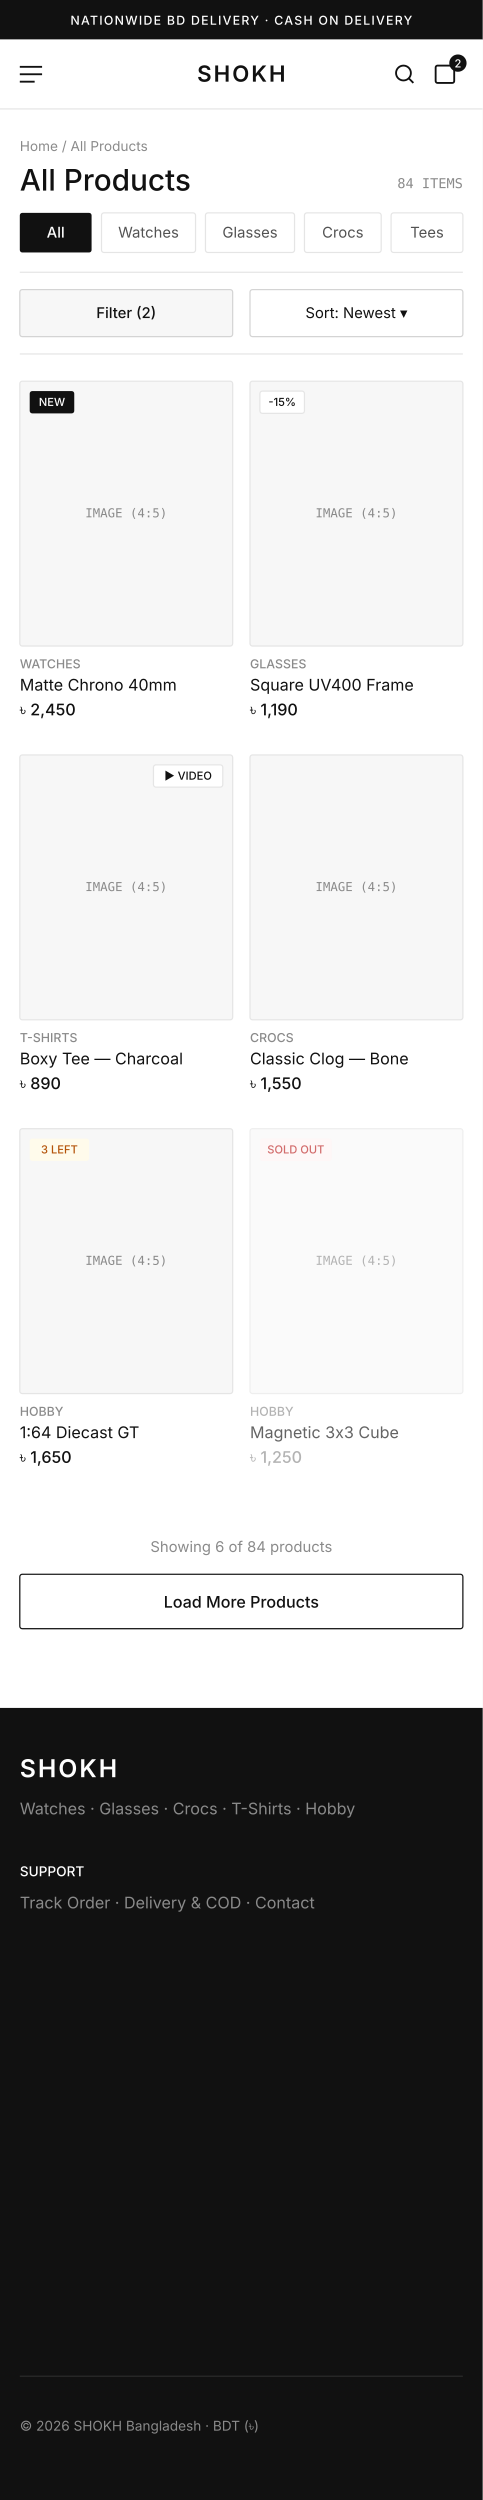
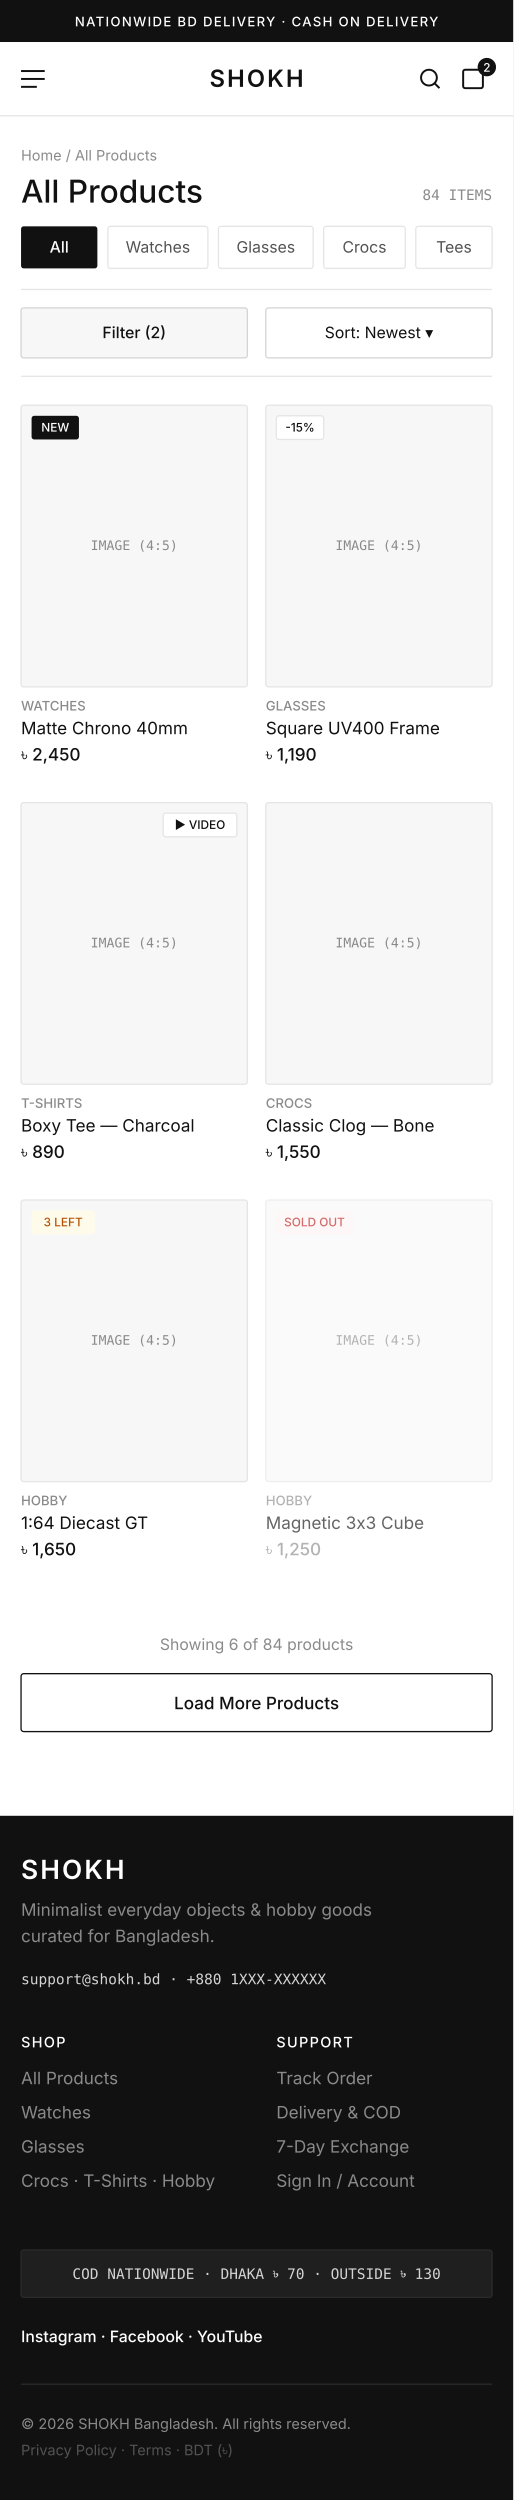
- <svg xmlns="http://www.w3.org/2000/svg" width="390" height="2020" viewBox="0 0 390 2020" fill="none">
-   <rect id="Products-Mobile-BG" width="390" height="2020" fill="#FFFFFF" />
+ <svg xmlns="http://www.w3.org/2000/svg" width="390" height="1900" viewBox="0 0 390 1900" fill="none">
+   <rect id="Products-Mobile-BG" width="390" height="1900" fill="#FFFFFF" />
  <g id="01-Mobile-Announcement">
    <rect width="390" height="32" fill="#111111" />
    <text x="195" y="20" text-anchor="middle" fill="#FFFFFF" font-family="Inter, sans-serif" font-size="10" font-weight="500" letter-spacing="1">NATIONWIDE BD DELIVERY · CASH ON DELIVERY</text>
  </g>
  <g id="02-Mobile-Navbar">
    <rect y="32" width="390" height="56" fill="#FFFFFF" />
    <line x1="0" y1="88" x2="390" y2="88" stroke="#E5E5E5" />
    <line x1="16" y1="54" x2="34" y2="54" stroke="#111111" stroke-width="1.5" />
    <line x1="16" y1="60" x2="34" y2="60" stroke="#111111" stroke-width="1.5" />
    <line x1="16" y1="66" x2="28" y2="66" stroke="#111111" stroke-width="1.5" />
    <text x="195" y="66" text-anchor="middle" fill="#111111" font-family="Inter, sans-serif" font-size="18" font-weight="600" letter-spacing="1.6">SHOKH</text>
    <circle cx="326" cy="59" r="6" stroke="#111111" stroke-width="1.5" />
    <line x1="330" y1="63" x2="334" y2="67" stroke="#111111" stroke-width="1.5" />
    <rect x="352" y="53" width="15" height="14" rx="1.5" stroke="#111111" stroke-width="1.5" />
    <circle cx="370" cy="51" r="7" fill="#111111" />
    <text x="370" y="54.5" text-anchor="middle" fill="#FFFFFF" font-family="Inter, sans-serif" font-size="9" font-weight="500">2</text>
  </g>
  <g id="03-Mobile-Catalog-Header">
    <text x="16" y="122" fill="#8A8A8A" font-family="Inter, sans-serif" font-size="11">Home / All Products</text>
    <text x="16" y="154" fill="#111111" font-family="Inter, sans-serif" font-size="24" font-weight="500">All Products</text>
    <text x="374" y="152" text-anchor="end" fill="#8A8A8A" font-family="JetBrains Mono, monospace" font-size="11">84 ITEMS</text>
    <rect x="16" y="172" width="58" height="32" rx="2" fill="#111111" />
    <text x="45" y="192" text-anchor="middle" fill="#FFFFFF" font-family="Inter, sans-serif" font-size="12" font-weight="500">All</text>
    <rect x="82" y="172" width="76" height="32" rx="2" fill="#FFFFFF" stroke="#E5E5E5" />
    <text x="120" y="192" text-anchor="middle" fill="#525252" font-family="Inter, sans-serif" font-size="12">Watches</text>
    <rect x="166" y="172" width="72" height="32" rx="2" fill="#FFFFFF" stroke="#E5E5E5" />
    <text x="202" y="192" text-anchor="middle" fill="#525252" font-family="Inter, sans-serif" font-size="12">Glasses</text>
    <rect x="246" y="172" width="62" height="32" rx="2" fill="#FFFFFF" stroke="#E5E5E5" />
    <text x="277" y="192" text-anchor="middle" fill="#525252" font-family="Inter, sans-serif" font-size="12">Crocs</text>
    <rect x="316" y="172" width="58" height="32" rx="2" fill="#FFFFFF" stroke="#E5E5E5" />
    <text x="345" y="192" text-anchor="middle" fill="#525252" font-family="Inter, sans-serif" font-size="12">Tees</text>
  </g>
  <g id="04-Mobile-Filter-Bar">
    <line x1="16" y1="220" x2="374" y2="220" stroke="#E5E5E5" />
    <rect x="16" y="234" width="172" height="38" rx="2" fill="#F7F7F7" stroke="#D4D4D4" />
    <text x="102" y="257" text-anchor="middle" fill="#111111" font-family="Inter, sans-serif" font-size="12" font-weight="500">Filter (2)</text>
    <rect x="202" y="234" width="172" height="38" rx="2" fill="#FFFFFF" stroke="#D4D4D4" />
    <text x="288" y="257" text-anchor="middle" fill="#111111" font-family="Inter, sans-serif" font-size="12">Sort: Newest ▾</text>
    <line x1="16" y1="286" x2="374" y2="286" stroke="#E5E5E5" />
  </g>
  <g id="05-Mobile-Grid">
    <rect id="IMG-Mob-Grid-1" x="16" y="308" width="172" height="214" rx="2" fill="#F7F7F7" stroke="#E5E5E5" />
    <text x="102" y="418" text-anchor="middle" fill="#8A8A8A" font-family="JetBrains Mono, monospace" font-size="10">IMAGE (4:5)</text>
    <rect x="24" y="316" width="36" height="18" rx="2" fill="#111111" />
    <text x="42" y="328" text-anchor="middle" fill="#FFFFFF" font-family="Inter, sans-serif" font-size="9" font-weight="500">NEW</text>
    <text x="16" y="540" fill="#8A8A8A" font-family="Inter, sans-serif" font-size="10" font-weight="500">WATCHES</text>
    <text x="16" y="558" fill="#111111" font-family="Inter, sans-serif" font-size="13">Matte Chrono 40mm</text>
    <text x="16" y="578" fill="#111111" font-family="Inter, sans-serif" font-size="13" font-weight="500">৳ 2,450</text>
    <rect id="IMG-Mob-Grid-2" x="202" y="308" width="172" height="214" rx="2" fill="#F7F7F7" stroke="#E5E5E5" />
    <text x="288" y="418" text-anchor="middle" fill="#8A8A8A" font-family="JetBrains Mono, monospace" font-size="10">IMAGE (4:5)</text>
    <rect x="210" y="316" width="36" height="18" rx="2" fill="#FFFFFF" stroke="#E5E5E5" />
    <text x="228" y="328" text-anchor="middle" fill="#111111" font-family="Inter, sans-serif" font-size="9" font-weight="500">-15%</text>
    <text x="202" y="540" fill="#8A8A8A" font-family="Inter, sans-serif" font-size="10" font-weight="500">GLASSES</text>
    <text x="202" y="558" fill="#111111" font-family="Inter, sans-serif" font-size="13">Square UV400 Frame</text>
    <text x="202" y="578" fill="#111111" font-family="Inter, sans-serif" font-size="13" font-weight="500">৳ 1,190</text>
    <rect id="IMG-Mob-Grid-3" x="16" y="610" width="172" height="214" rx="2" fill="#F7F7F7" stroke="#E5E5E5" />
    <text x="102" y="720" text-anchor="middle" fill="#8A8A8A" font-family="JetBrains Mono, monospace" font-size="10">IMAGE (4:5)</text>
    <rect x="124" y="618" width="56" height="18" rx="2" fill="#FFFFFF" stroke="#E5E5E5" />
    <text x="152" y="630" text-anchor="middle" fill="#111111" font-family="Inter, sans-serif" font-size="9" font-weight="500">▶ VIDEO</text>
    <text x="16" y="842" fill="#8A8A8A" font-family="Inter, sans-serif" font-size="10" font-weight="500">T-SHIRTS</text>
    <text x="16" y="860" fill="#111111" font-family="Inter, sans-serif" font-size="13">Boxy Tee — Charcoal</text>
    <text x="16" y="880" fill="#111111" font-family="Inter, sans-serif" font-size="13" font-weight="500">৳ 890</text>
    <rect id="IMG-Mob-Grid-4" x="202" y="610" width="172" height="214" rx="2" fill="#F7F7F7" stroke="#E5E5E5" />
    <text x="288" y="720" text-anchor="middle" fill="#8A8A8A" font-family="JetBrains Mono, monospace" font-size="10">IMAGE (4:5)</text>
    <text x="202" y="842" fill="#8A8A8A" font-family="Inter, sans-serif" font-size="10" font-weight="500">CROCS</text>
    <text x="202" y="860" fill="#111111" font-family="Inter, sans-serif" font-size="13">Classic Clog — Bone</text>
    <text x="202" y="880" fill="#111111" font-family="Inter, sans-serif" font-size="13" font-weight="500">৳ 1,550</text>
    <rect id="IMG-Mob-Grid-5" x="16" y="912" width="172" height="214" rx="2" fill="#F7F7F7" stroke="#E5E5E5" />
    <text x="102" y="1022" text-anchor="middle" fill="#8A8A8A" font-family="JetBrains Mono, monospace" font-size="10">IMAGE (4:5)</text>
    <rect x="24" y="920" width="48" height="18" rx="2" fill="#FFFBEB" />
    <text x="48" y="932" text-anchor="middle" fill="#B45309" font-family="Inter, sans-serif" font-size="9" font-weight="500">3 LEFT</text>
    <text x="16" y="1144" fill="#8A8A8A" font-family="Inter, sans-serif" font-size="10" font-weight="500">HOBBY</text>
    <text x="16" y="1162" fill="#111111" font-family="Inter, sans-serif" font-size="13">1:64 Diecast GT</text>
    <text x="16" y="1182" fill="#111111" font-family="Inter, sans-serif" font-size="13" font-weight="500">৳ 1,650</text>
    <g opacity="0.65">
      <rect id="IMG-Mob-Grid-6" x="202" y="912" width="172" height="214" rx="2" fill="#F7F7F7" stroke="#E5E5E5" />
      <text x="288" y="1022" text-anchor="middle" fill="#8A8A8A" font-family="JetBrains Mono, monospace" font-size="10">IMAGE (4:5)</text>
      <rect x="210" y="920" width="58" height="18" rx="2" fill="#FEF2F2" />
      <text x="239" y="932" text-anchor="middle" fill="#B91C1C" font-family="Inter, sans-serif" font-size="9" font-weight="500">SOLD OUT</text>
      <text x="202" y="1144" fill="#8A8A8A" font-family="Inter, sans-serif" font-size="10" font-weight="500">HOBBY</text>
      <text x="202" y="1162" fill="#111111" font-family="Inter, sans-serif" font-size="13">Magnetic 3x3 Cube</text>
      <text x="202" y="1182" fill="#8A8A8A" font-family="Inter, sans-serif" font-size="13" font-weight="500">৳ 1,250</text>
    </g>
  </g>
  <g id="06-Mobile-Load-More">
    <text x="195" y="1254" text-anchor="middle" fill="#8A8A8A" font-family="Inter, sans-serif" font-size="12">Showing 6 of 84 products</text>
    <rect x="16" y="1272" width="358" height="44" rx="2" fill="#FFFFFF" stroke="#111111" />
    <text x="195" y="1299" text-anchor="middle" fill="#111111" font-family="Inter, sans-serif" font-size="13" font-weight="500">Load More Products</text>
  </g>
-   <g id="07-Mobile-Footer">
-     <rect y="1380" width="390" height="640" fill="#111111" />
-     <text x="16" y="1436" fill="#FFFFFF" font-family="Inter, sans-serif" font-size="20" font-weight="600" letter-spacing="1.6">SHOKH</text>
-     <text x="16" y="1466" fill="#8A8A8A" font-family="Inter, sans-serif" font-size="13">Watches · Glasses · Crocs · T-Shirts · Hobby</text>
-     <text x="16" y="1516" fill="#FFFFFF" font-family="Inter, sans-serif" font-size="11" font-weight="500">SUPPORT</text>
-     <text x="16" y="1542" fill="#8A8A8A" font-family="Inter, sans-serif" font-size="13">Track Order · Delivery &amp; COD · Contact</text>
-     <line x1="16" y1="1920" x2="374" y2="1920" stroke="#2A2A2A" />
-     <text x="16" y="1964" fill="#8A8A8A" font-family="Inter, sans-serif" font-size="11">© 2026 SHOKH Bangladesh · BDT (৳)</text>
+   <g id="07-Mobile-Footer" transform="translate(0, 1380)">
+     <rect width="390" height="520" fill="#111111" />
+     <text x="16" y="48" fill="#FFFFFF" font-family="Inter, sans-serif" font-size="20" font-weight="600" letter-spacing="1.6">SHOKH</text>
+     <text x="16" y="76" fill="#8A8A8A" font-family="Inter, sans-serif" font-size="13">Minimalist everyday objects &amp; hobby goods</text>
+     <text x="16" y="96" fill="#8A8A8A" font-family="Inter, sans-serif" font-size="13">curated for Bangladesh.</text>
+     <text x="16" y="128" fill="#D4D4D4" font-family="JetBrains Mono, monospace" font-size="11">support@shokh.bd · +880 1XXX-XXXXXX</text>
+     <text x="16" y="176" fill="#FFFFFF" font-family="Inter, sans-serif" font-size="11" font-weight="500" letter-spacing="1">SHOP</text>
+     <text x="16" y="204" fill="#8A8A8A" font-family="Inter, sans-serif" font-size="13">All Products</text>
+     <text x="16" y="230" fill="#8A8A8A" font-family="Inter, sans-serif" font-size="13">Watches</text>
+     <text x="16" y="256" fill="#8A8A8A" font-family="Inter, sans-serif" font-size="13">Glasses</text>
+     <text x="16" y="282" fill="#8A8A8A" font-family="Inter, sans-serif" font-size="13">Crocs · T-Shirts · Hobby</text>
+     <text x="210" y="176" fill="#FFFFFF" font-family="Inter, sans-serif" font-size="11" font-weight="500" letter-spacing="1">SUPPORT</text>
+     <text x="210" y="204" fill="#8A8A8A" font-family="Inter, sans-serif" font-size="13">Track Order</text>
+     <text x="210" y="230" fill="#8A8A8A" font-family="Inter, sans-serif" font-size="13">Delivery &amp; COD</text>
+     <text x="210" y="256" fill="#8A8A8A" font-family="Inter, sans-serif" font-size="13">7-Day Exchange</text>
+     <text x="210" y="282" fill="#8A8A8A" font-family="Inter, sans-serif" font-size="13">Sign In / Account</text>
+     <rect x="16" y="330" width="358" height="36" rx="2" fill="#1F1F1F" stroke="#2A2A2A" />
+     <text x="195" y="352" text-anchor="middle" fill="#D4D4D4" font-family="JetBrains Mono, monospace" font-size="11">COD NATIONWIDE · DHAKA ৳ 70 · OUTSIDE ৳ 130</text>
+     <text x="16" y="400" fill="#FFFFFF" font-family="Inter, sans-serif" font-size="12" font-weight="500">Instagram  ·  Facebook  ·  YouTube</text>
+     <line x1="16" y1="432" x2="374" y2="432" stroke="#2A2A2A" />
+     <text x="16" y="466" fill="#8A8A8A" font-family="Inter, sans-serif" font-size="11">© 2026 SHOKH Bangladesh. All rights reserved.</text>
+     <text x="16" y="486" fill="#525252" font-family="Inter, sans-serif" font-size="11">Privacy Policy · Terms · BDT (৳)</text>
  </g>
</svg>
